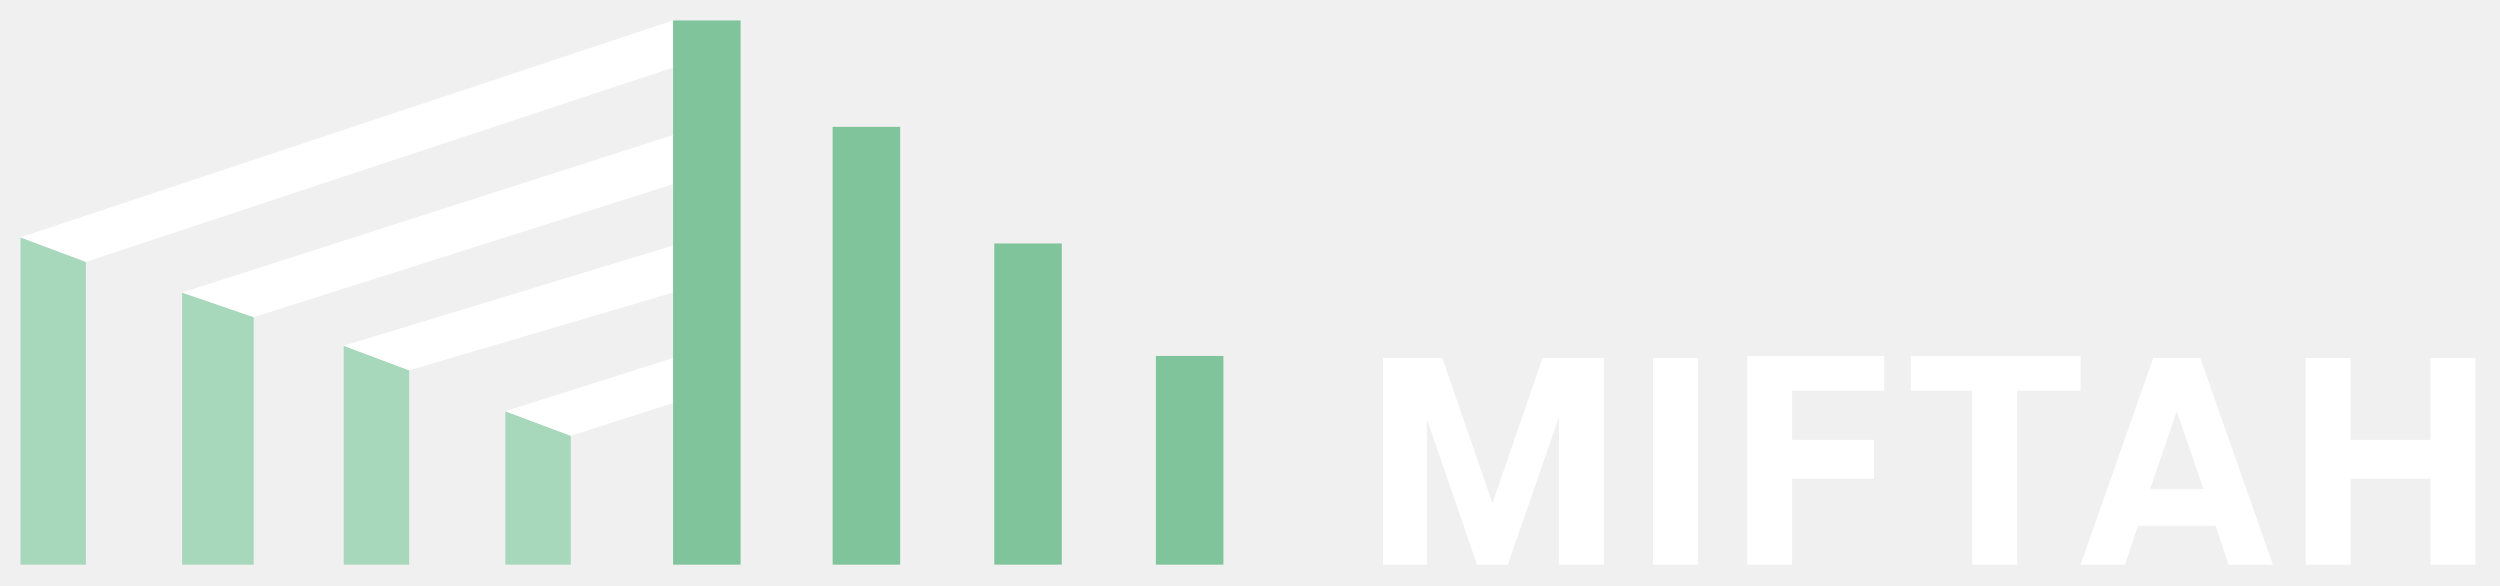
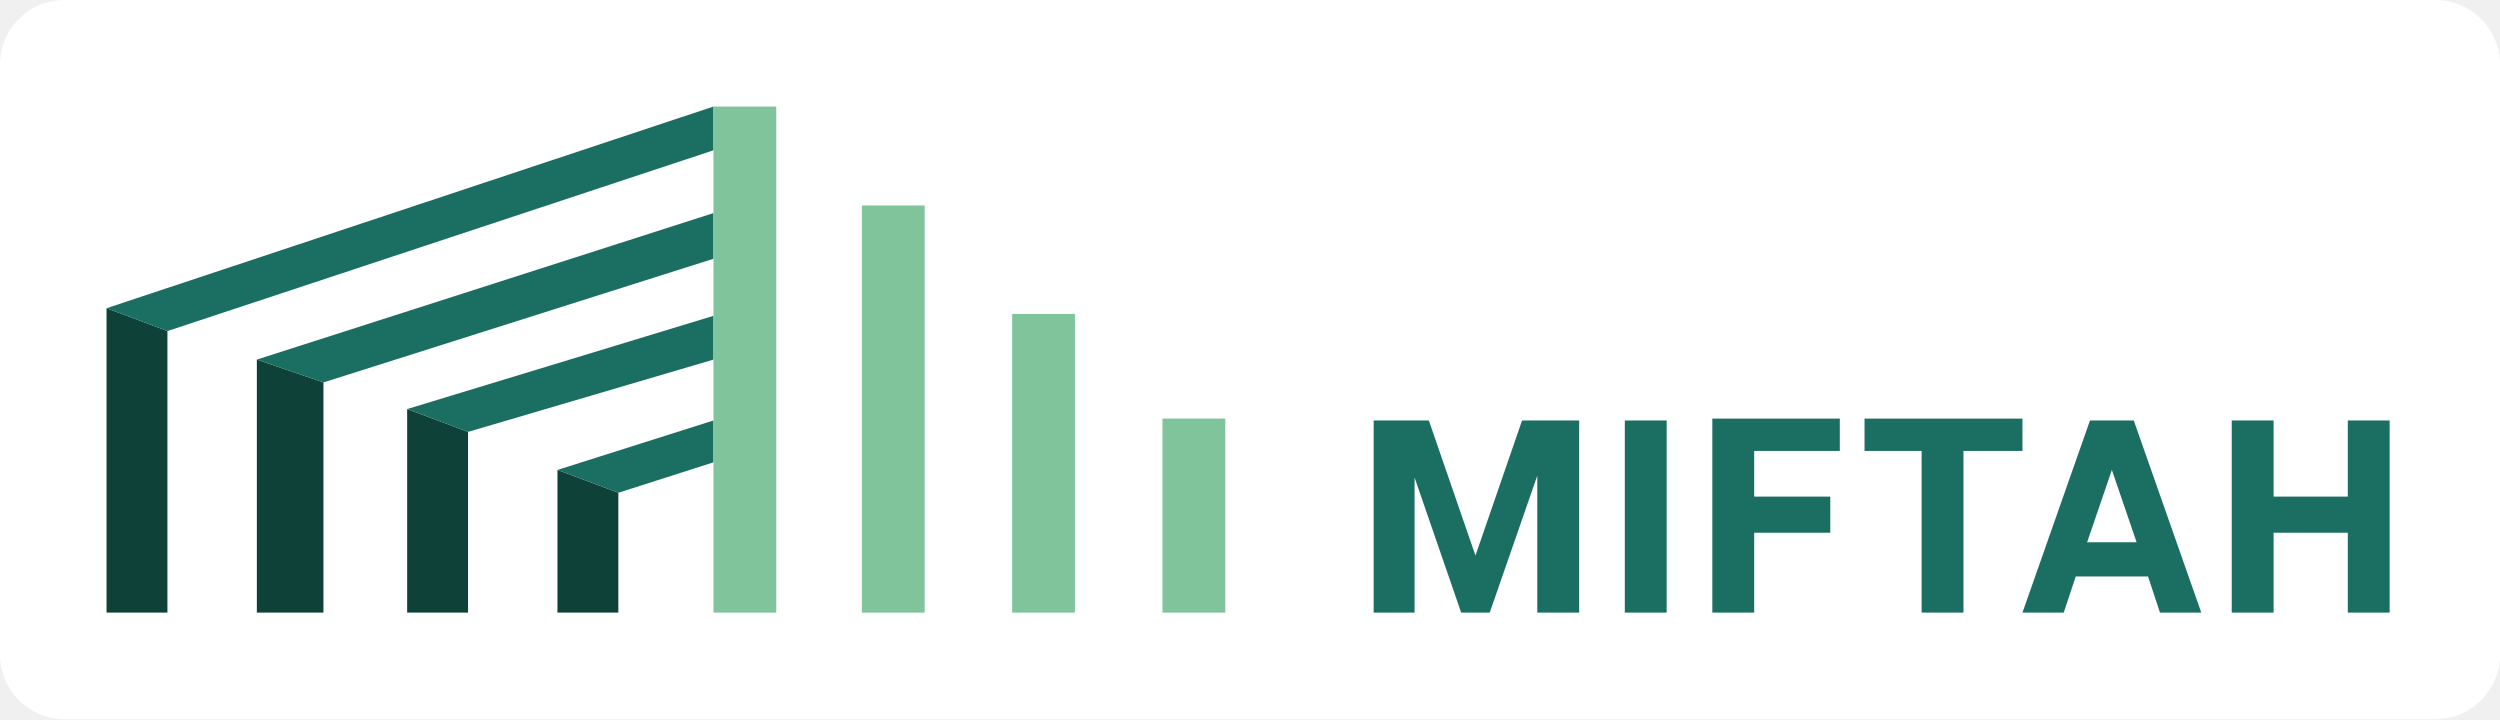
- <svg class="logo logo--compact" viewBox="345 232 1222 286" role="img" aria-label="MIFTAH">
-   <path fill="#A8D8BC" d="M355 348L387 360V508H355z" />
-   <path fill="#FFFFFF" d="M355 348L674 242V265L387 360z" />
-   <path fill="#A8D8BC" d="M434 375L469 387V508H434z" />
-   <path fill="#FFFFFF" d="M434 375L674 298V322L469 387z" />
-   <path fill="#A8D8BC" d="M513 401L545 413V508H513z" />
-   <path fill="#FFFFFF" d="M513 401L674 352V375L545 413z" />
-   <path fill="#A8D8BC" d="M592 433L624 445V508H592z" />
-   <path fill="#FFFFFF" d="M592 433L674 407V429L624 445z" />
+ <svg class="logo logo--compact" viewBox="299 186 1314 378" role="img" aria-label="MIFTAH">
+   <rect fill="#FFFFFF" x="299" y="186" width="1314" height="378" rx="34" />
+   <path fill="#0E4239" d="M355 348L387 360V508H355z" />
+   <path fill="#1B6E62" d="M355 348L674 242V265L387 360z" />
+   <path fill="#0E4239" d="M434 375L469 387V508H434z" />
+   <path fill="#1B6E62" d="M434 375L674 298V322L469 387z" />
+   <path fill="#0E4239" d="M513 401L545 413V508H513z" />
+   <path fill="#1B6E62" d="M513 401L674 352V375L545 413z" />
+   <path fill="#0E4239" d="M592 433L624 445V508H592z" />
+   <path fill="#1B6E62" d="M592 433L674 407V429L624 445z" />
  <rect fill="#7FC49B" x="674" y="242" width="33" height="266" />
  <rect fill="#7FC49B" x="752" y="294" width="33" height="214" />
  <rect fill="#7FC49B" x="831" y="351" width="33" height="157" />
  <rect fill="#7FC49B" x="910" y="406" width="33" height="102" />
-   <path fill="#FFFFFF" fill-rule="evenodd" d="M1021 508V407h29l24.5 71 24.5-71h30v101h-22v-72l-25 72h-15l-24.5-71v71zM1153 407h22v101h-22zM1199 508V406h67v17h-45v24h40v19h-40v42zM1279 406h83v17h-31v85h-22v-85h-30zM1362 508l35.5-101h23l35.5 101h-21.7l-6.3-19h-38l-6.3 19zM1409 433l-13 38h26zM1472 407h22v40h39v-40h22v101h-22v-42h-39v42h-22z" />
+   <path fill="#1B6E62" fill-rule="evenodd" d="M1021 508V407h29l24.5 71 24.5-71h30v101h-22v-72l-25 72h-15l-24.5-71v71zM1153 407h22v101h-22zM1199 508V406h67v17h-45v24h40v19h-40v42zM1279 406h83v17h-31v85h-22v-85h-30zM1362 508l35.5-101h23l35.5 101h-21.7l-6.3-19h-38l-6.3 19zM1409 433l-13 38h26zM1472 407h22v40h39v-40h22v101h-22v-42h-39v42h-22z" />
</svg>
